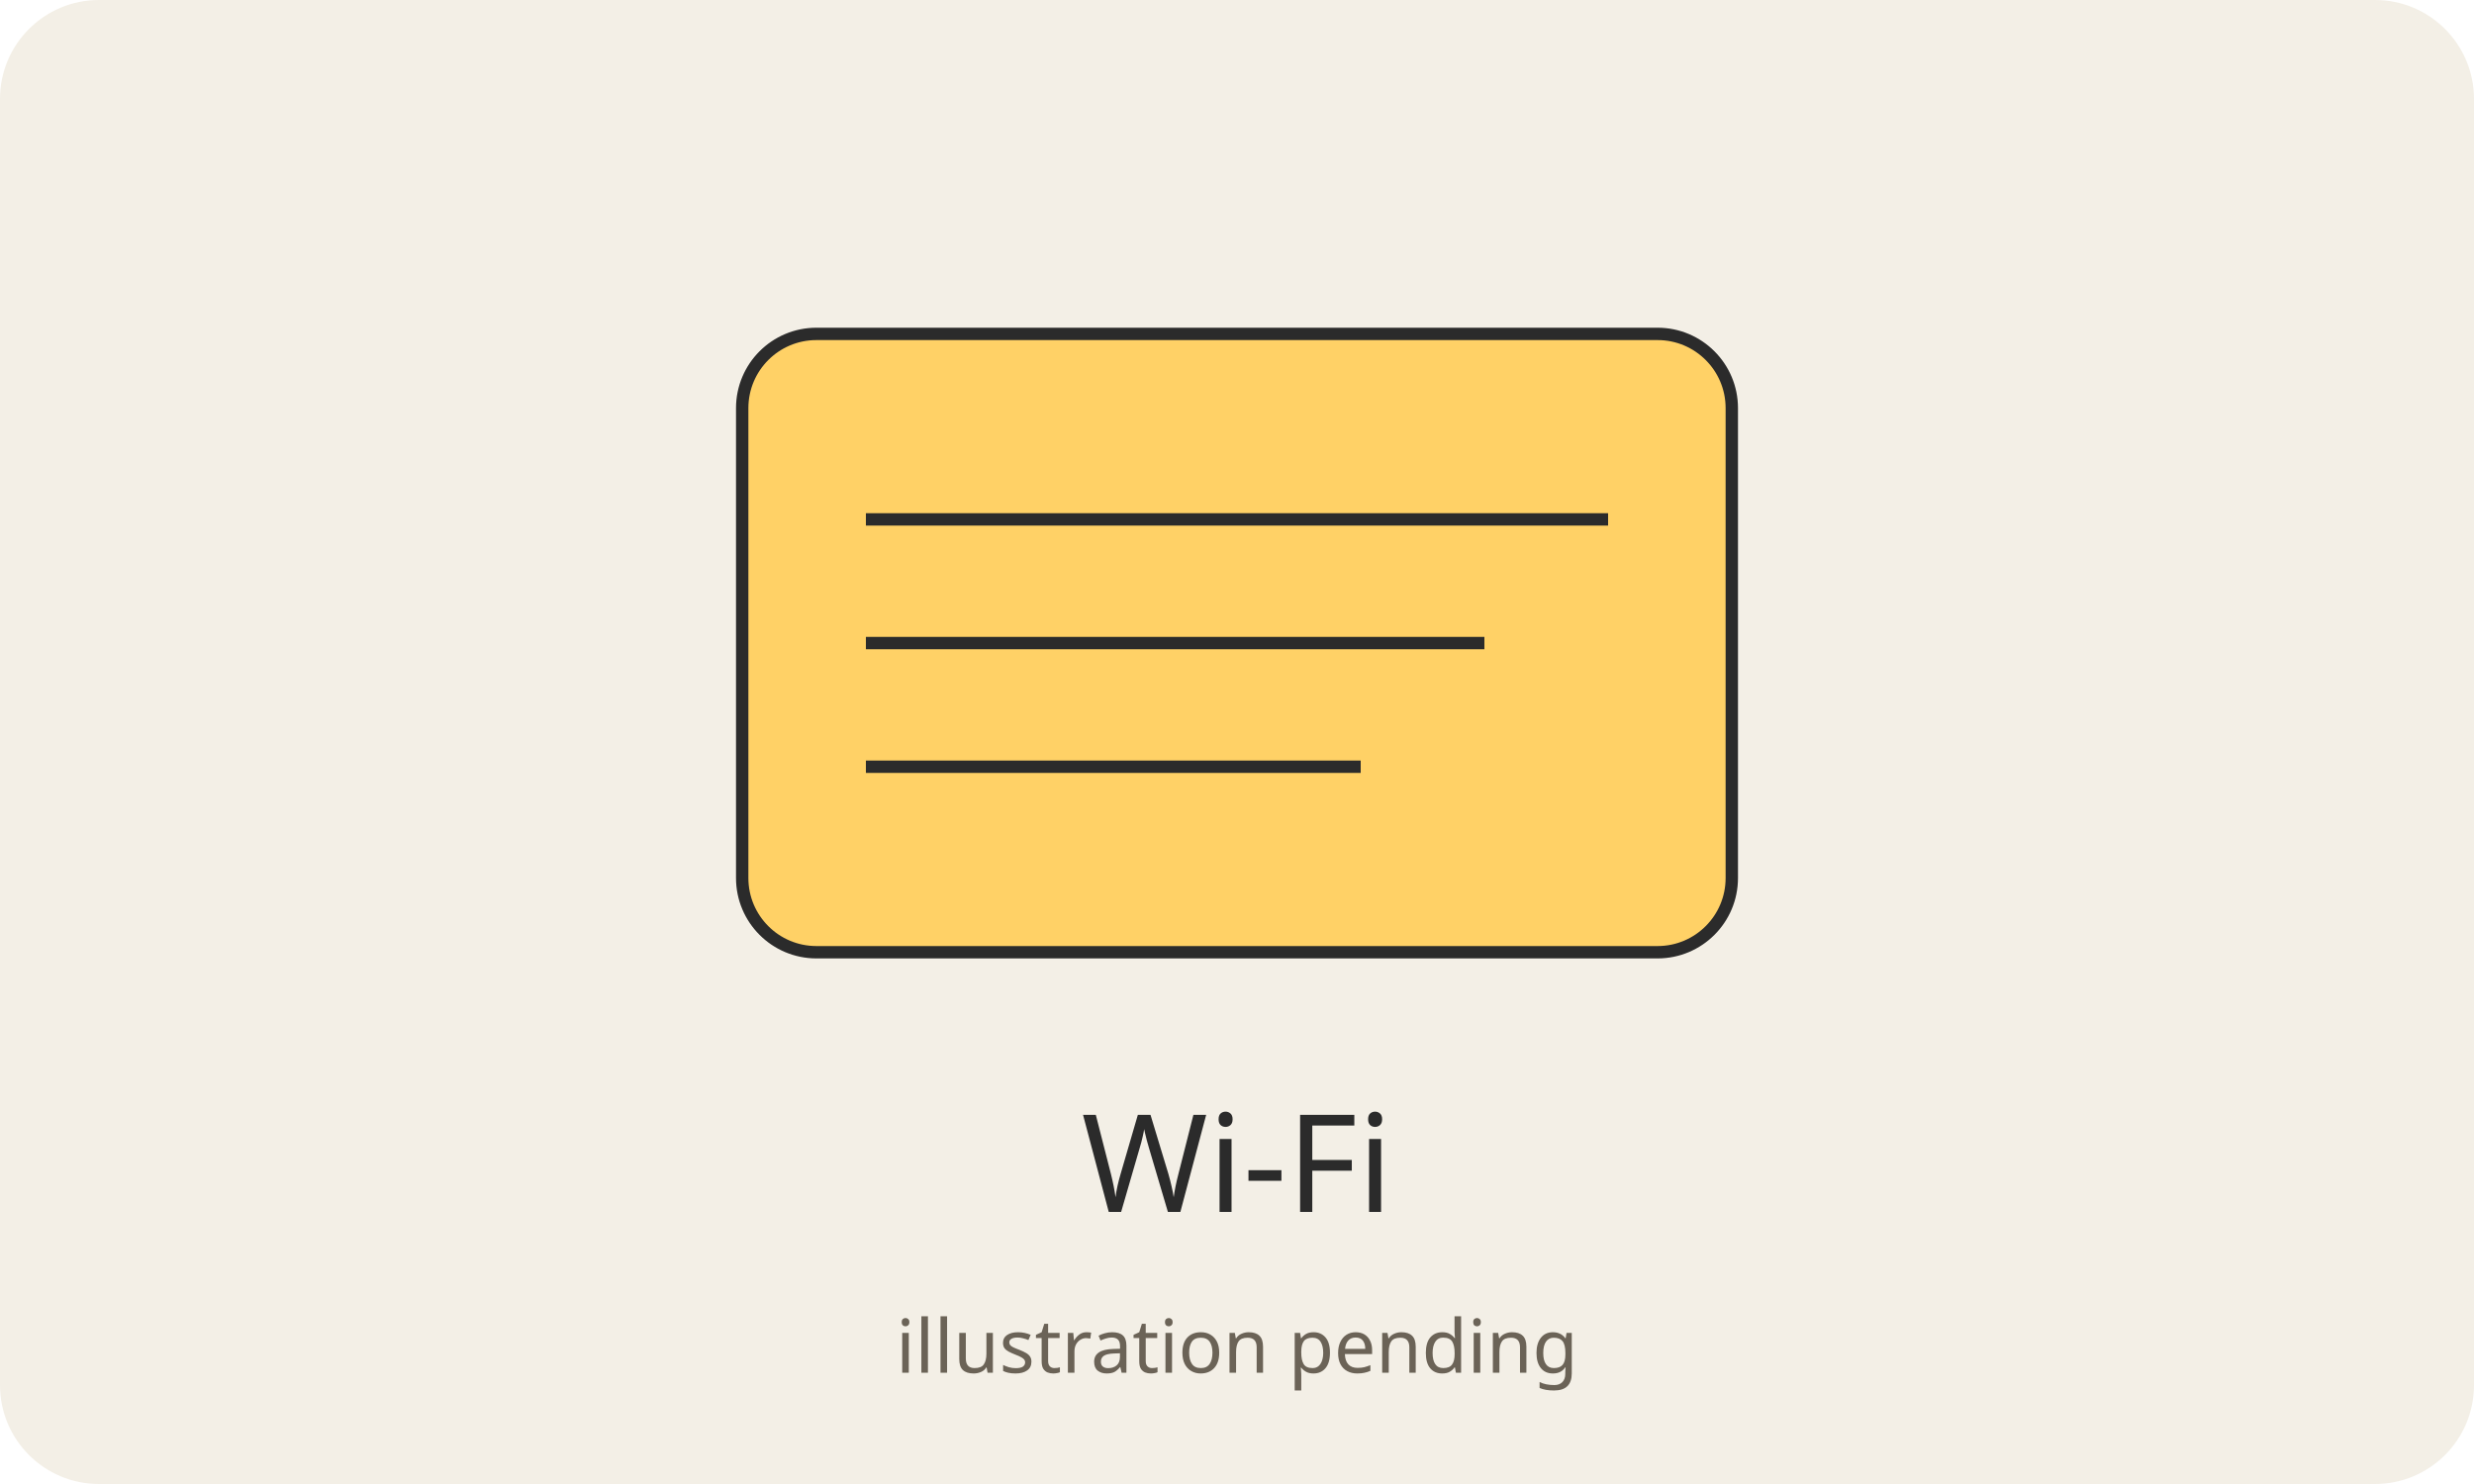
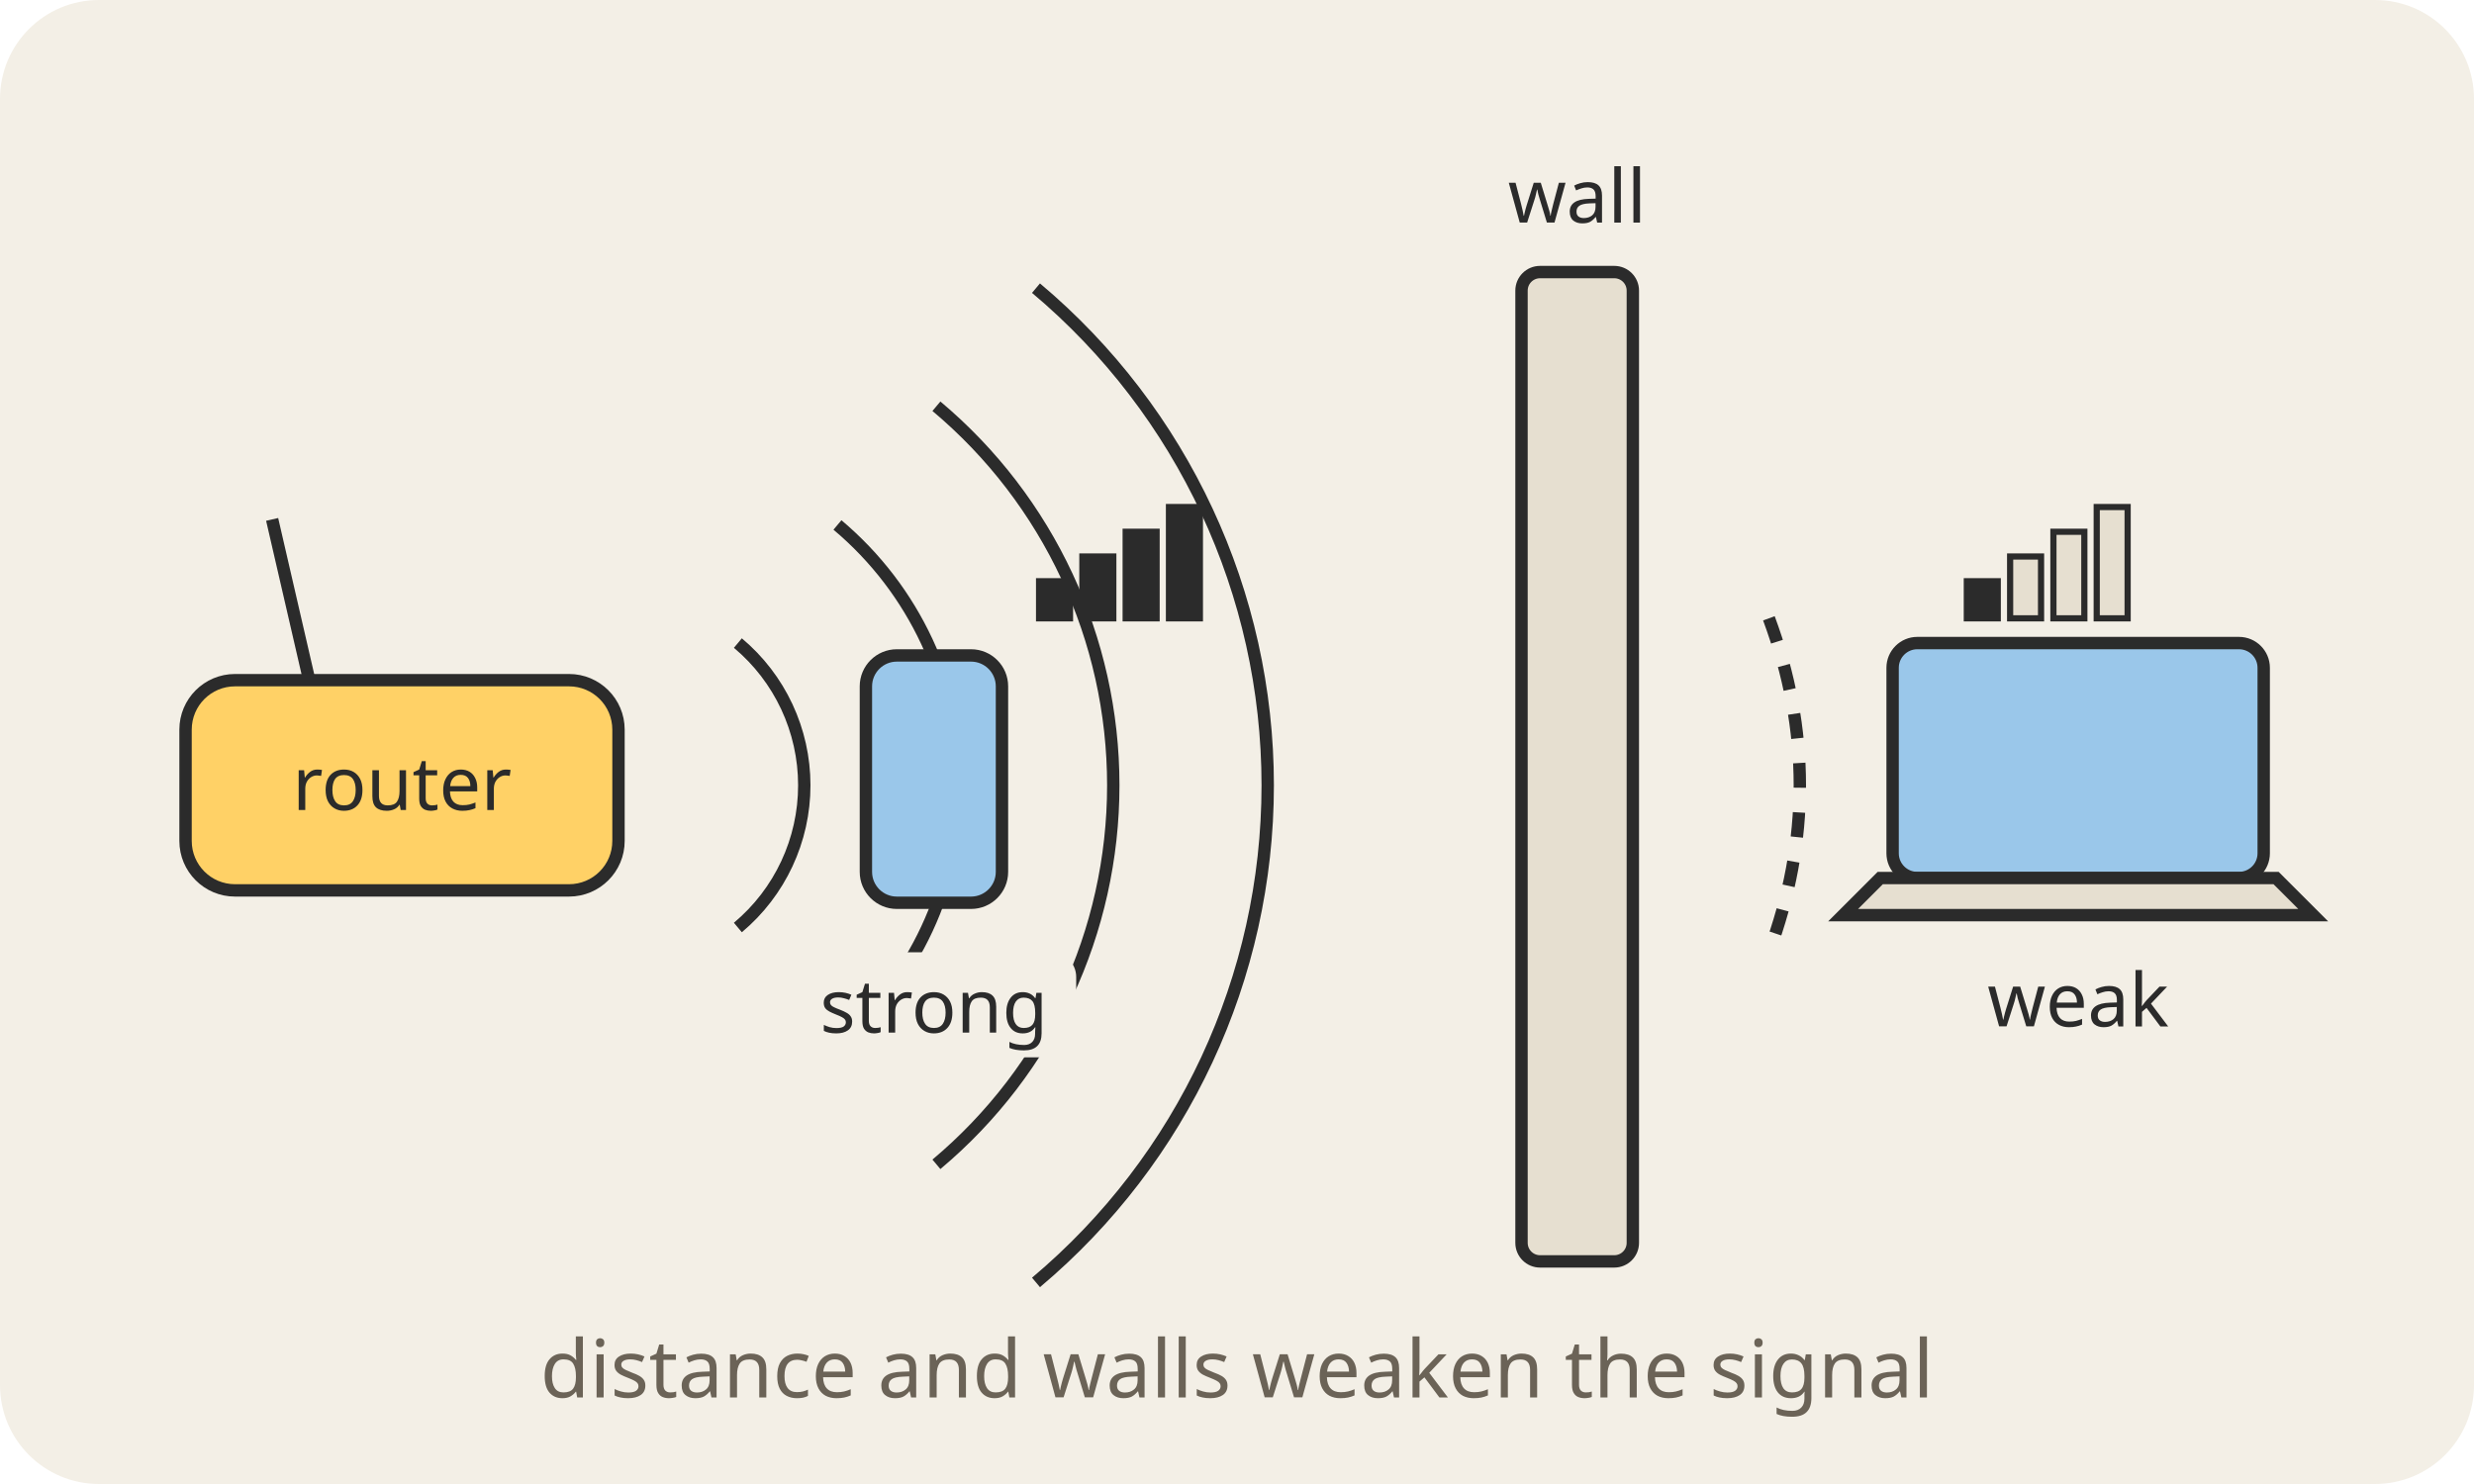
<svg xmlns="http://www.w3.org/2000/svg" viewBox="0 0 400 240" role="img">
  <rect width="400" height="240" rx="16" fill="#f3efe6" />
-   <rect x="120" y="54" width="160" height="100" rx="12" fill="#ffd166" stroke="#2b2b2b" stroke-width="2" />
-   <line x1="140" y1="84" x2="260" y2="84" stroke="#2b2b2b" stroke-width="2" />
-   <line x1="140" y1="104" x2="240" y2="104" stroke="#2b2b2b" stroke-width="2" />
-   <line x1="140" y1="124" x2="220" y2="124" stroke="#2b2b2b" stroke-width="2" />
-   <text x="200" y="196" text-anchor="middle" font-family="system-ui, sans-serif" font-size="22" fill="#2b2b2b">Wi-Fi</text>
-   <text x="200" y="222" text-anchor="middle" font-family="system-ui, sans-serif" font-size="12" fill="#6b6357">illustration pending</text>
+   <g stroke="#2b2b2b" stroke-width="2" fill="none">
+     <path d="M119.3 104.0 A30 30 0 0 1 119.3 150.0" />
+     <path d="M135.4 84.9 A55 55 0 0 1 135.4 169.1" />
+     <path d="M151.4 65.7 A80 80 0 0 1 151.4 188.3" />
+     <path d="M167.5 46.6 A105 105 0 0 1 167.5 207.4" />
+     <path d="M286 100 Q296 127 286 154" stroke-dasharray="4 4" />
+     <path d="M50 110 L44 84" />
+   </g>
+   <g stroke="#2b2b2b" stroke-width="2">
+     <rect x="30" y="110" width="70" height="34" rx="8" fill="#ffd166" />
+     <rect x="140" y="106" width="22" height="40" rx="5" fill="#9ac7ea" />
+     <rect x="246" y="44" width="18" height="160" rx="3" fill="#e6dfd0" />
+     <rect x="306" y="104" width="60" height="38" rx="4" fill="#9ac7ea" />
+     <path d="M298 148 H374 L368 142 H304 Z" fill="#e6dfd0" />
+   </g>
+   <g stroke="#2b2b2b" stroke-width="1">
+     <rect x="168" y="94" width="5" height="6" fill="#2b2b2b" />
+     <rect x="175" y="90" width="5" height="10" fill="#2b2b2b" />
+     <rect x="182" y="86" width="5" height="14" fill="#2b2b2b" />
+     <rect x="189" y="82" width="5" height="18" fill="#2b2b2b" />
+     <rect x="318" y="94" width="5" height="6" fill="#2b2b2b" />
+     <rect x="325" y="90" width="5" height="10" fill="#e6dfd0" />
+     <rect x="332" y="86" width="5" height="14" fill="#e6dfd0" />
+     <rect x="339" y="82" width="5" height="18" fill="#e6dfd0" />
+   </g>
+   <g font-family="system-ui, sans-serif" font-size="12" fill="#2b2b2b" text-anchor="middle">
+     <text x="65" y="131">router</text>
+     <text x="336" y="166">weak</text>
+     <text x="255" y="36">wall</text>
+   </g>
+   <rect x="128" y="154" width="46" height="17" rx="4" fill="#f3efe6" />
+   <text x="151" y="167" text-anchor="middle" font-family="system-ui, sans-serif" font-size="12" fill="#2b2b2b">strong</text>
+   <text x="200" y="226" text-anchor="middle" font-family="system-ui, sans-serif" font-size="13" fill="#6b6357">distance and walls weaken the signal</text>
</svg>
